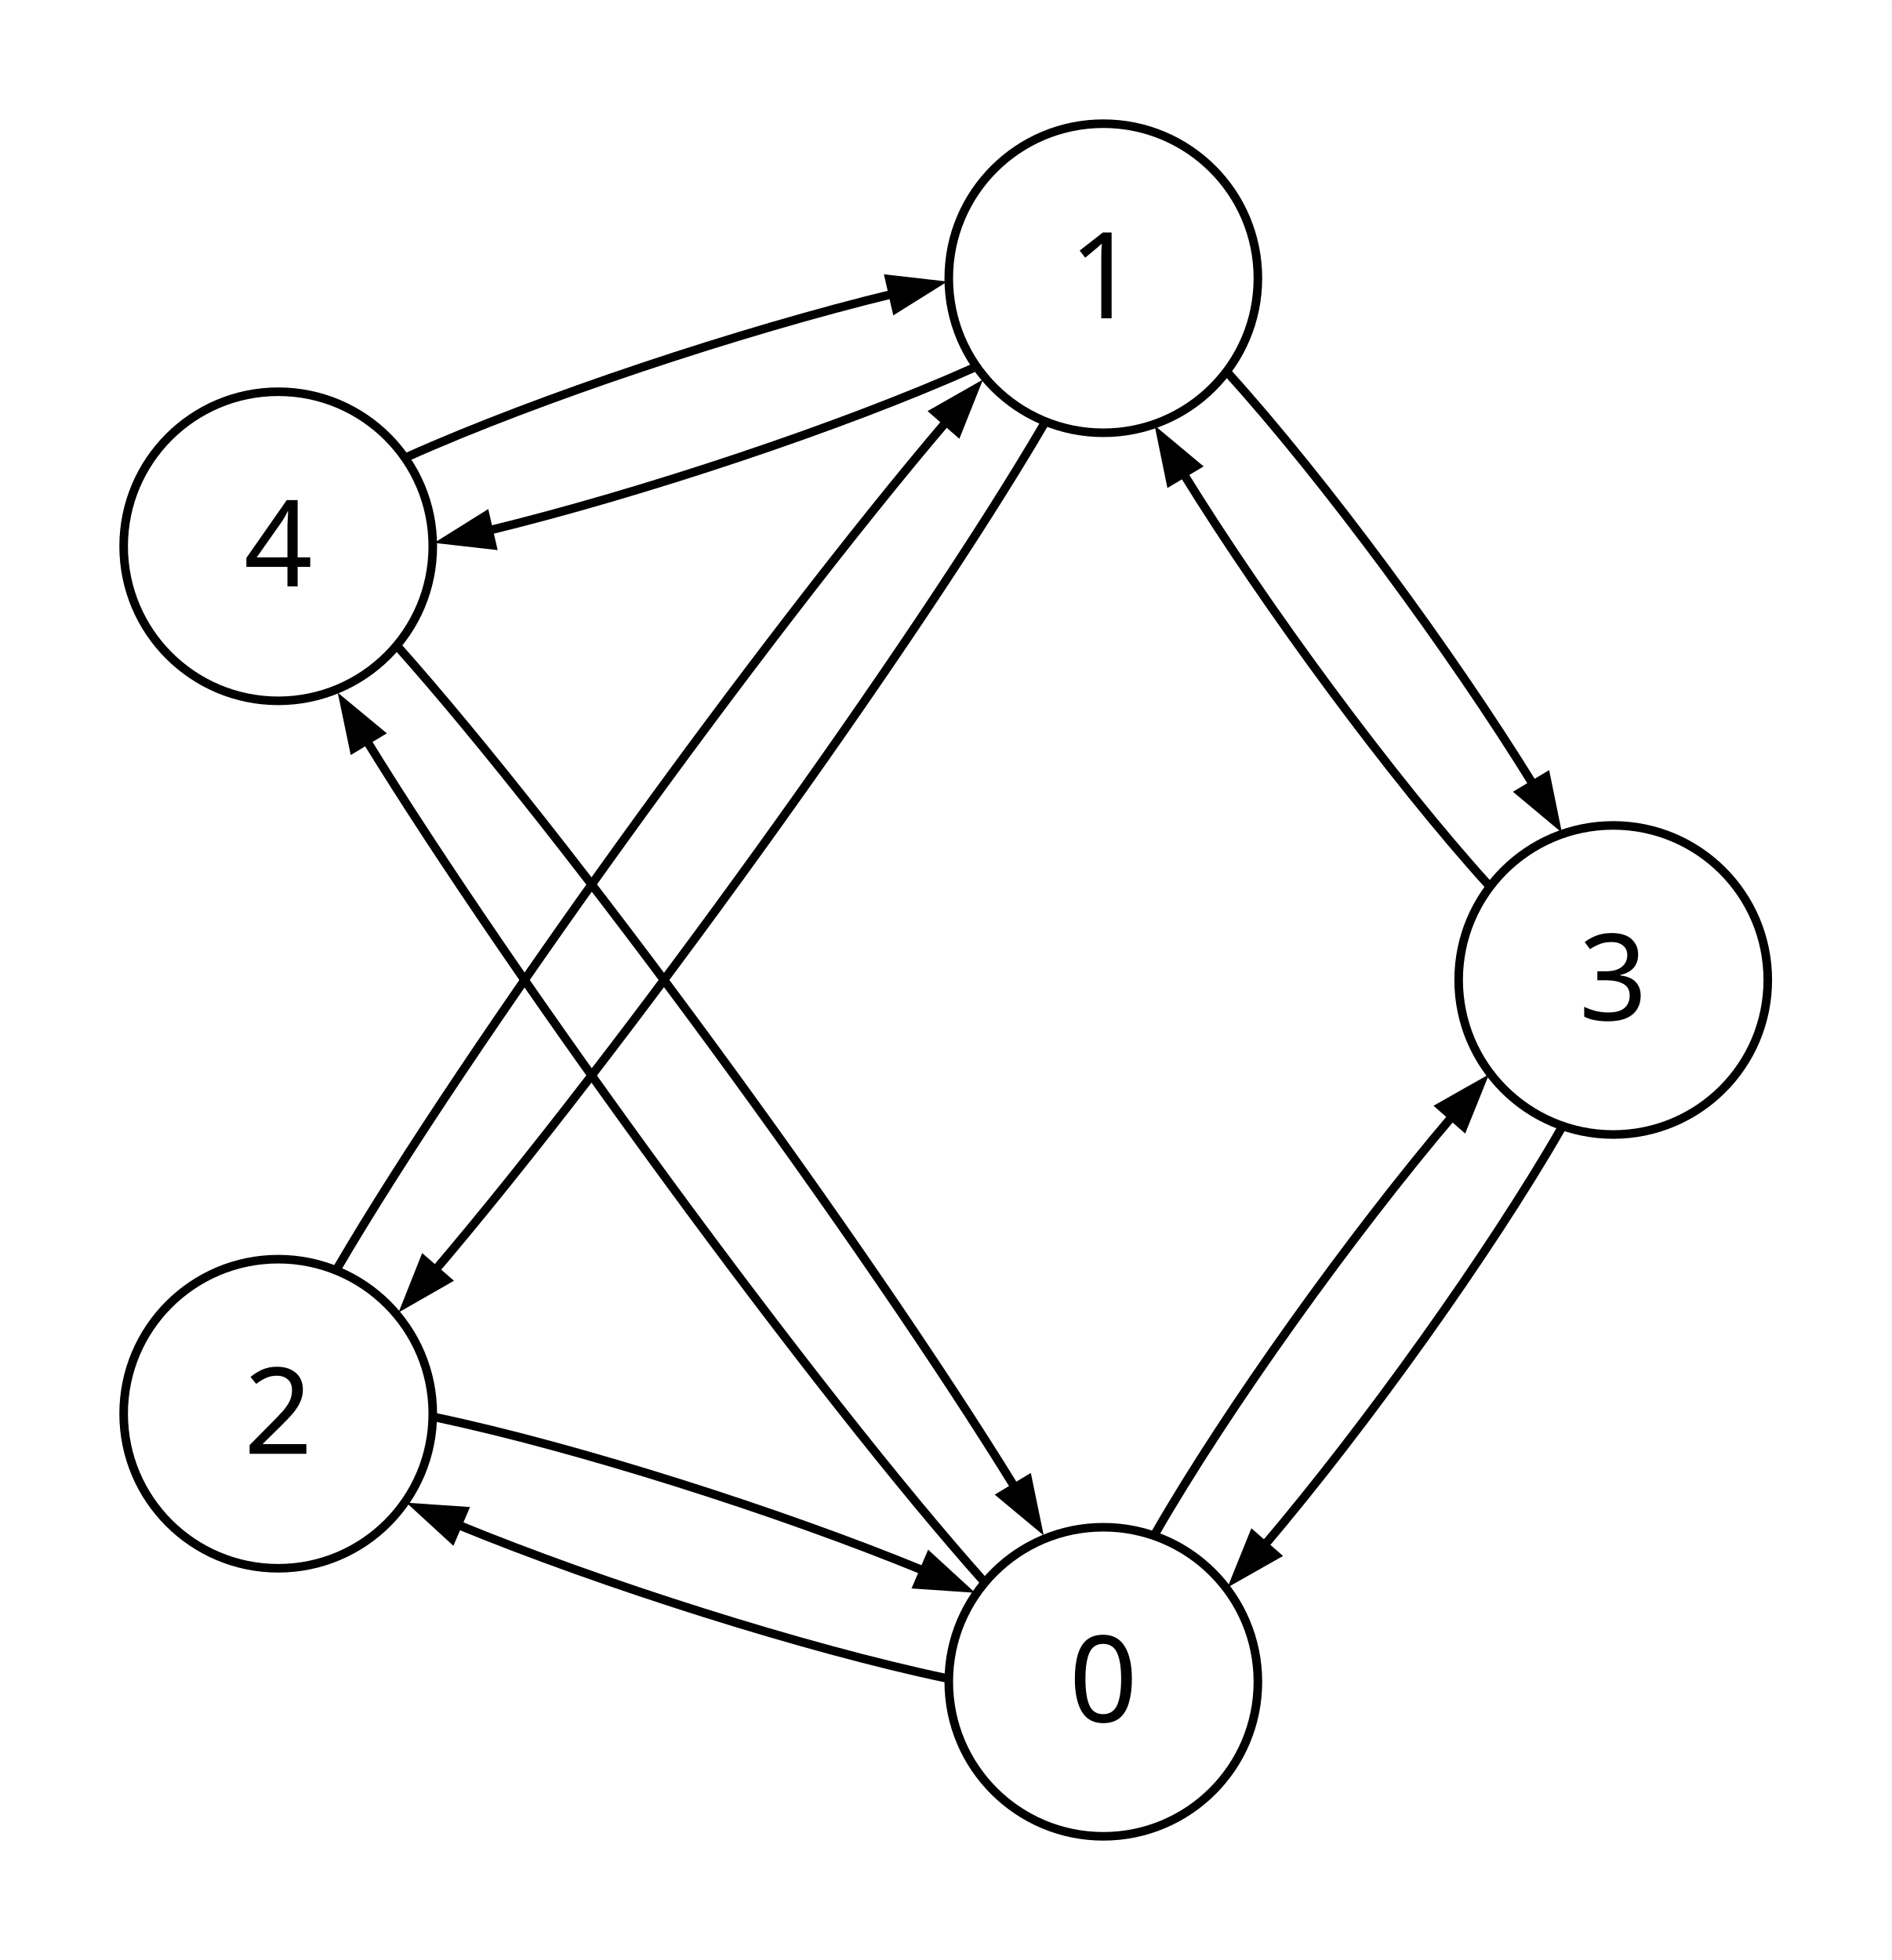
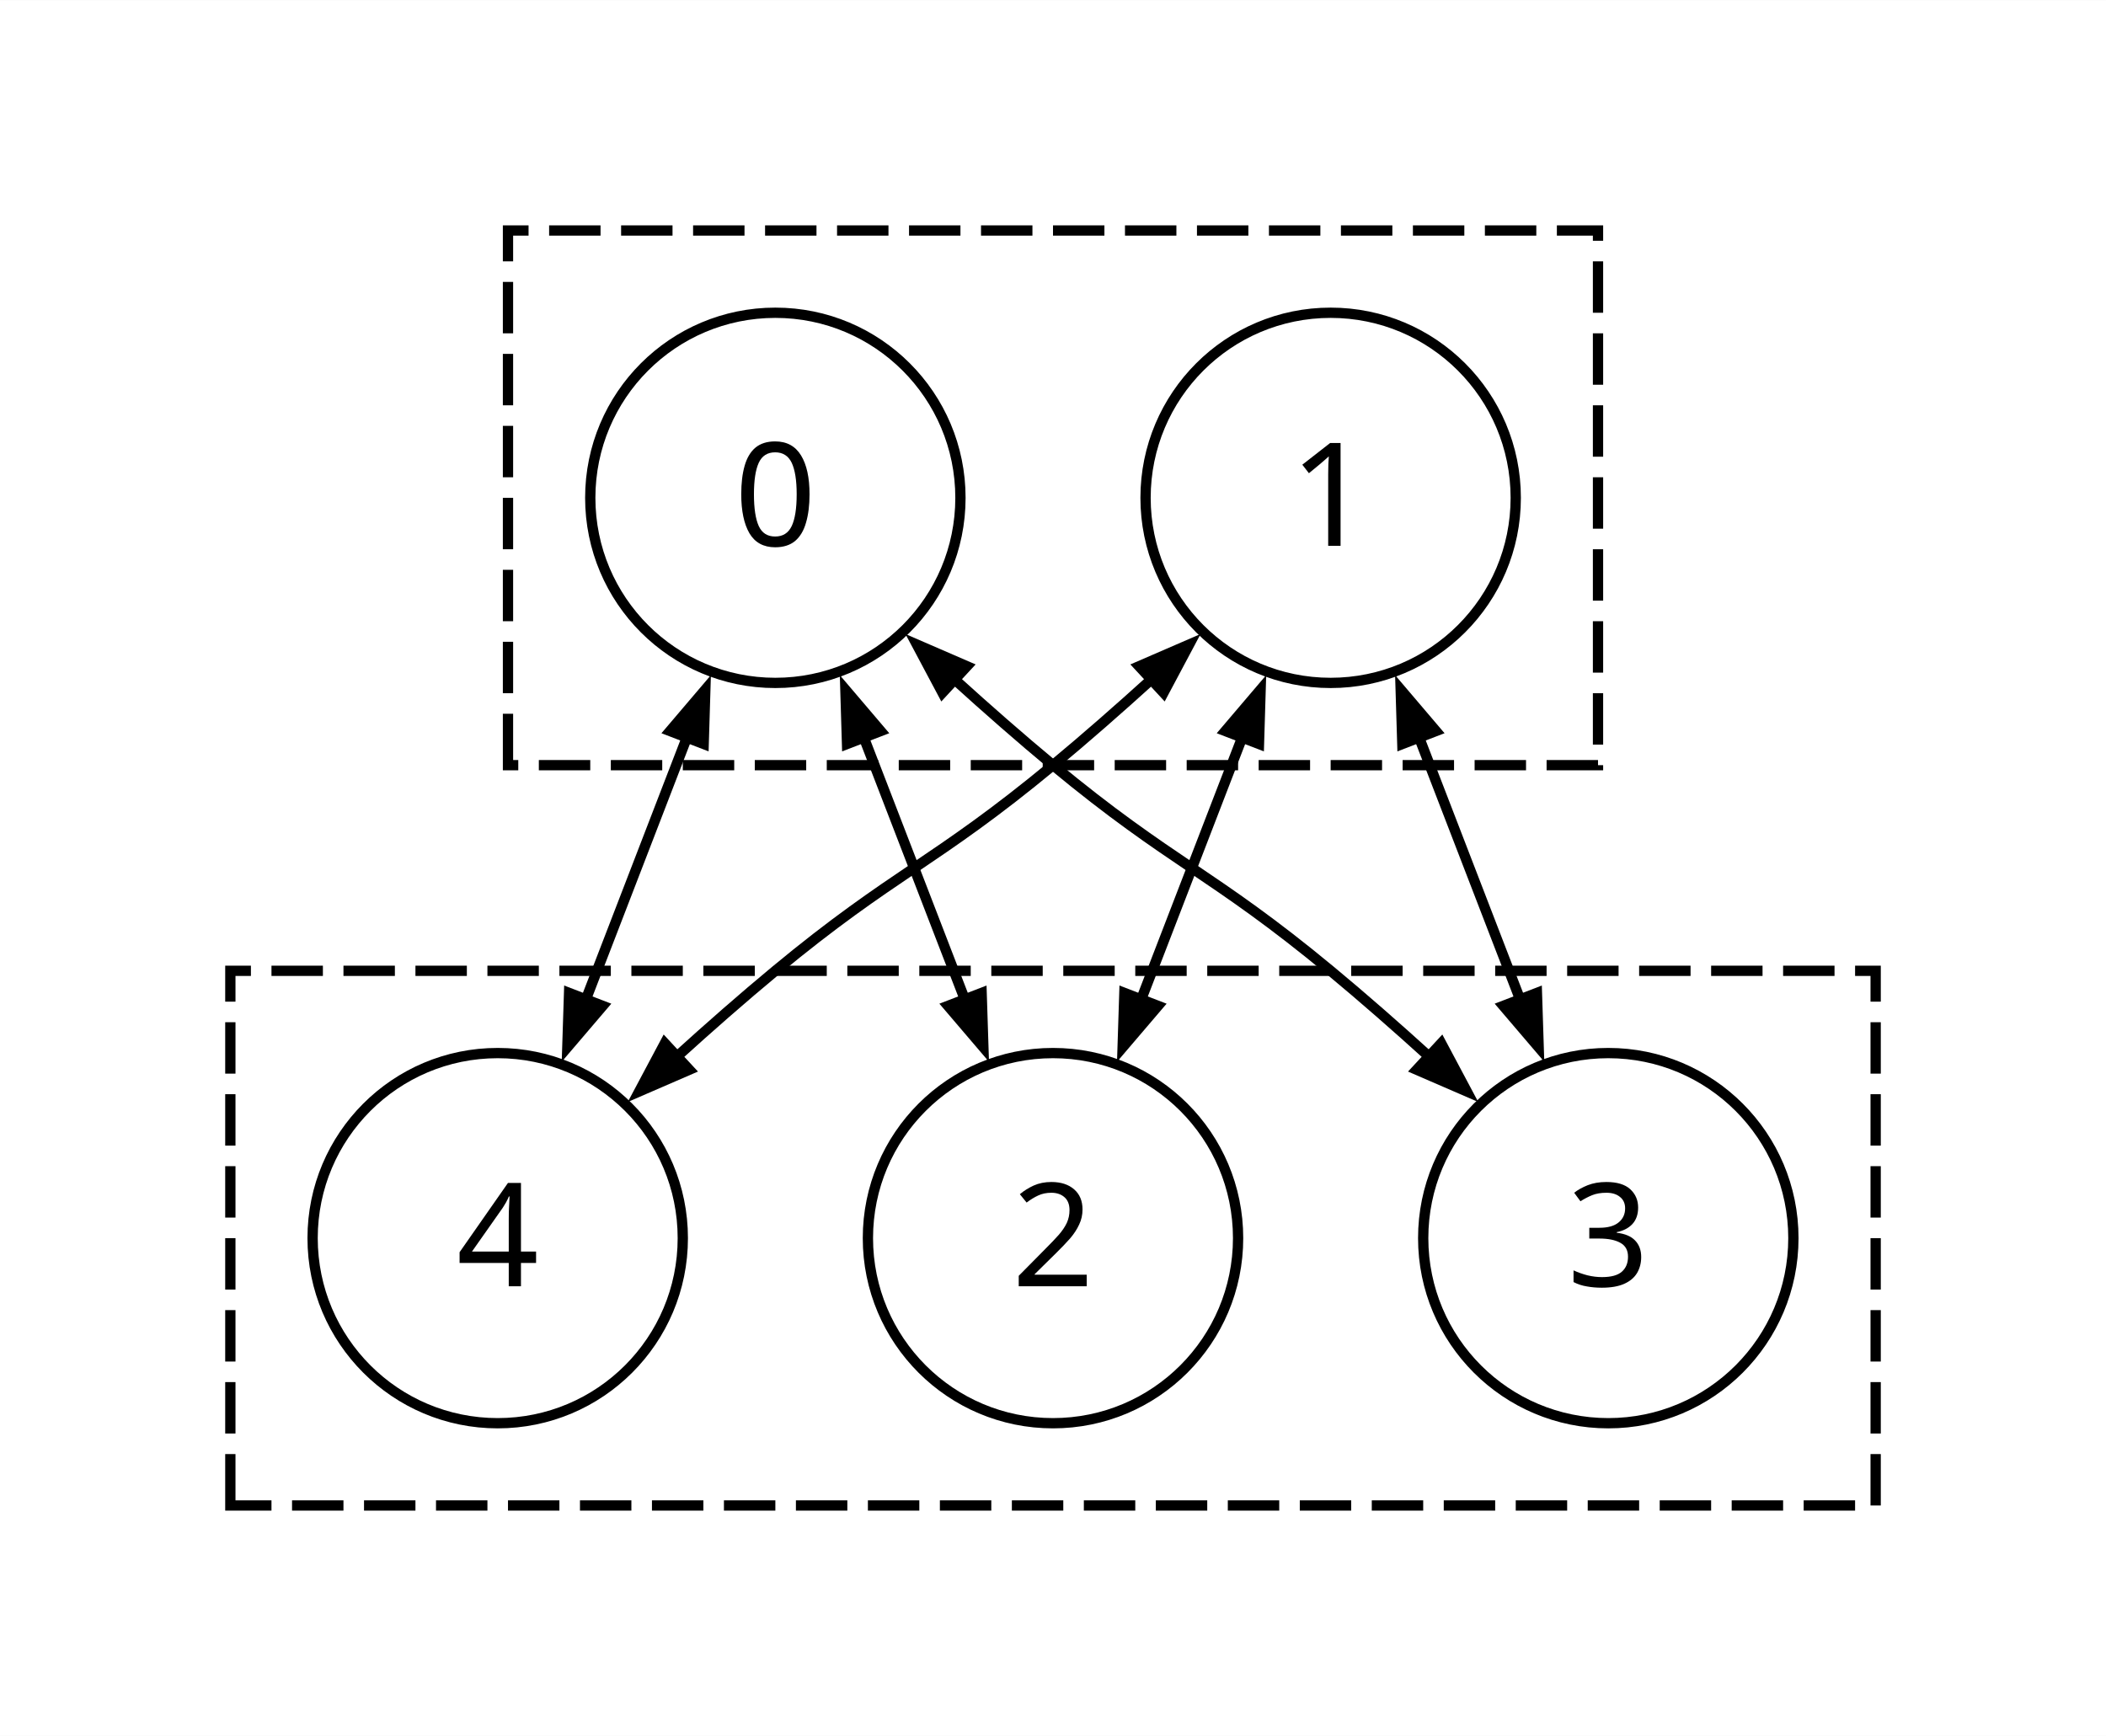
- <svg xmlns="http://www.w3.org/2000/svg" width="220pt" height="228pt" viewBox="0.00 0.00 220.27 228.27">
-   <g id="graph0" class="graph" transform="scale(1 1) rotate(0) translate(14.4 213.87)">
-     <polygon fill="white" stroke="none" points="-14.4,14.4 -14.4,-213.87 205.87,-213.87 205.87,14.4 -14.4,14.4" />
+ <svg xmlns="http://www.w3.org/2000/svg" width="205pt" height="169pt" viewBox="0.00 0.00 204.80 168.80">
+   <g id="graph0" class="graph" transform="scale(1 1) rotate(0) translate(14.4 154.4)">
+     <polygon fill="white" stroke="none" points="-14.4,14.4 -14.4,-154.4 190.4,-154.4 190.4,14.4 -14.4,14.4" />
+     <g id="clust1" class="cluster">
+       <polygon fill="none" stroke="black" stroke-dasharray="5,2" points="35,-80 35,-132 141,-132 141,-80 35,-80" />
+     </g>
+     <g id="clust2" class="cluster">
+       <polygon fill="none" stroke="black" stroke-dasharray="5,2" points="8,-8 8,-60 168,-60 168,-8 8,-8" />
+     </g>
    <g id="node1" class="node">
-       <ellipse fill="none" stroke="black" cx="114.09" cy="-18" rx="18" ry="18" />
-       <text text-anchor="middle" x="114.09" y="-13.32" font-family="Operator Mono" font-size="14.00">0</text>
+       <ellipse fill="none" stroke="black" cx="61" cy="-106" rx="18" ry="18" />
+       <text text-anchor="middle" x="61" y="-101.33" font-family="Operator Mono" font-size="14.00">0</text>
    </g>
    <g id="node3" class="node">
-       <ellipse fill="none" stroke="black" cx="18" cy="-49.22" rx="18" ry="18" />
-       <text text-anchor="middle" x="18" y="-44.55" font-family="Operator Mono" font-size="14.00">2</text>
+       <ellipse fill="none" stroke="black" cx="88" cy="-34" rx="18" ry="18" />
+       <text text-anchor="middle" x="88" y="-29.32" font-family="Operator Mono" font-size="14.00">2</text>
    </g>
    <g id="edge1" class="edge">
-       <path fill="none" stroke="black" d="M95.72,-18.43C79.47,-21.85 55.8,-29.35 38.84,-36.32" />
-       <polygon fill="black" stroke="black" points="38.22,-34.68 34.32,-38.26 39.6,-37.9 38.22,-34.68" />
+       <path fill="none" stroke="black" d="M69.51,-82.93C72.68,-74.72 76.27,-65.41 79.44,-57.18" />
+       <polygon fill="black" stroke="black" points="67.97,-82.06 67.81,-87.35 71.24,-83.32 67.97,-82.06" />
+       <polygon fill="black" stroke="black" points="81.06,-57.85 81.23,-52.56 77.79,-56.59 81.06,-57.85" />
    </g>
    <g id="node4" class="node">
-       <ellipse fill="none" stroke="black" cx="173.47" cy="-99.74" rx="18" ry="18" />
-       <text text-anchor="middle" x="173.47" y="-95.06" font-family="Operator Mono" font-size="14.00">3</text>
+       <ellipse fill="none" stroke="black" cx="142" cy="-34" rx="18" ry="18" />
+       <text text-anchor="middle" x="142" y="-29.32" font-family="Operator Mono" font-size="14.00">3</text>
+     </g>
+     <g id="edge3" class="edge">
+       <path fill="none" stroke="black" d="M78.42,-88.35C81.56,-85.5 84.84,-82.62 88,-80 99.5,-70.47 103.5,-69.53 115,-60 118.16,-57.38 121.44,-54.5 124.58,-51.65" />
+       <polygon fill="black" stroke="black" points="77.25,-87.05 74.76,-91.73 79.63,-89.62 77.25,-87.05" />
+       <polygon fill="black" stroke="black" points="125.75,-52.95 128.24,-48.27 123.37,-50.38 125.75,-52.95" />
+     </g>
+     <g id="node5" class="node">
+       <ellipse fill="none" stroke="black" cx="34" cy="-34" rx="18" ry="18" />
+       <text text-anchor="middle" x="34" y="-29.32" font-family="Operator Mono" font-size="14.00">4</text>
+     </g>
+     <g id="edge5" class="edge">
+       <path fill="none" stroke="black" d="M52.49,-82.93C49.32,-74.72 45.73,-65.41 42.56,-57.18" />
+       <polygon fill="black" stroke="black" points="50.76,-83.32 54.19,-87.35 54.03,-82.06 50.76,-83.32" />
+       <polygon fill="black" stroke="black" points="44.21,-56.59 40.77,-52.56 40.94,-57.85 44.21,-56.59" />
+     </g>
+     <g id="node2" class="node">
+       <ellipse fill="none" stroke="black" cx="115" cy="-106" rx="18" ry="18" />
+       <text text-anchor="middle" x="115" y="-101.33" font-family="Operator Mono" font-size="14.00">1</text>
    </g>
    <g id="edge2" class="edge">
-       <path fill="none" stroke="black" d="M120.17,-35.33C128.45,-49.73 142.89,-69.93 154.76,-83.9" />
-       <polygon fill="black" stroke="black" points="153.4,-85 158.01,-87.61 156.03,-82.69 153.4,-85" />
-     </g>
-     <g id="node5" class="node">
-       <ellipse fill="none" stroke="black" cx="18" cy="-150.25" rx="18" ry="18" />
-       <text text-anchor="middle" x="18" y="-145.58" font-family="Operator Mono" font-size="14.00">4</text>
-     </g>
-     <g id="edge3" class="edge">
-       <path fill="none" stroke="black" d="M100.27,-29.58C80.62,-51.58 45.68,-99.35 28.19,-127.79" />
-       <polygon fill="black" stroke="black" points="26.79,-126.73 25.71,-131.91 29.79,-128.53 26.79,-126.73" />
-     </g>
-     <g id="node2" class="node">
-       <ellipse fill="none" stroke="black" cx="114.09" cy="-181.47" rx="18" ry="18" />
-       <text text-anchor="middle" x="114.09" y="-176.8" font-family="Operator Mono" font-size="14.00">1</text>
+       <path fill="none" stroke="black" d="M106.49,-82.93C103.32,-74.72 99.73,-65.41 96.56,-57.18" />
+       <polygon fill="black" stroke="black" points="104.76,-83.32 108.19,-87.35 108.03,-82.06 104.76,-83.32" />
+       <polygon fill="black" stroke="black" points="98.21,-56.59 94.77,-52.56 94.94,-57.85 98.21,-56.59" />
    </g>
    <g id="edge4" class="edge">
-       <path fill="none" stroke="black" d="M107.18,-164.48C92.23,-138.91 57.71,-91.08 36.14,-65.77" />
-       <polygon fill="black" stroke="black" points="37.61,-64.79 33.01,-62.16 34.97,-67.09 37.61,-64.79" />
-     </g>
-     <g id="edge5" class="edge">
-       <path fill="none" stroke="black" d="M128.69,-170.33C139.83,-158.01 154.58,-138.03 164.2,-122.42" />
-       <polygon fill="black" stroke="black" points="165.66,-123.39 166.72,-118.19 162.65,-121.59 165.66,-123.39" />
+       <path fill="none" stroke="black" d="M123.51,-82.93C126.68,-74.72 130.27,-65.41 133.44,-57.18" />
+       <polygon fill="black" stroke="black" points="121.97,-82.06 121.81,-87.35 125.24,-83.32 121.97,-82.06" />
+       <polygon fill="black" stroke="black" points="135.06,-57.85 135.23,-52.56 131.79,-56.59 135.06,-57.85" />
    </g>
    <g id="edge6" class="edge">
-       <path fill="none" stroke="black" d="M98.98,-171.03C83.82,-164.24 60.26,-156.39 42.44,-152.07" />
-       <polygon fill="black" stroke="black" points="42.91,-150.38 37.64,-150.98 42.13,-153.79 42.91,-150.38" />
-     </g>
-     <g id="edge7" class="edge">
-       <path fill="none" stroke="black" d="M36.36,-48.79C52.62,-45.37 76.29,-37.87 93.25,-30.9" />
-       <polygon fill="black" stroke="black" points="93.87,-32.54 97.77,-28.96 92.49,-29.32 93.87,-32.54" />
-     </g>
-     <g id="edge8" class="edge">
-       <path fill="none" stroke="black" d="M24.91,-66.21C39.86,-91.79 74.38,-139.61 95.94,-164.92" />
-       <polygon fill="black" stroke="black" points="94.48,-165.91 99.08,-168.53 97.12,-163.61 94.48,-165.91" />
-     </g>
-     <g id="edge9" class="edge">
-       <path fill="none" stroke="black" d="M167.39,-82.4C159.11,-68 144.67,-47.81 132.8,-33.83" />
-       <polygon fill="black" stroke="black" points="134.16,-32.74 129.55,-30.13 131.53,-35.04 134.16,-32.74" />
-     </g>
-     <g id="edge10" class="edge">
-       <path fill="none" stroke="black" d="M158.87,-110.88C147.73,-123.2 132.98,-143.18 123.37,-158.79" />
-       <polygon fill="black" stroke="black" points="121.9,-157.83 120.84,-163.02 124.91,-159.62 121.9,-157.83" />
-     </g>
-     <g id="edge11" class="edge">
-       <path fill="none" stroke="black" d="M31.82,-138.67C51.46,-116.67 86.41,-68.91 103.9,-40.46" />
-       <polygon fill="black" stroke="black" points="105.3,-41.53 106.37,-36.34 102.3,-39.73 105.3,-41.53" />
-     </g>
-     <g id="edge12" class="edge">
-       <path fill="none" stroke="black" d="M33.11,-160.7C48.27,-167.49 71.83,-175.34 89.64,-179.66" />
-       <polygon fill="black" stroke="black" points="89.18,-181.35 94.45,-180.75 89.96,-177.94 89.18,-181.35" />
+       <path fill="none" stroke="black" d="M97.58,-88.35C94.44,-85.5 91.16,-82.62 88,-80 76.5,-70.47 72.5,-69.53 61,-60 57.84,-57.38 54.56,-54.5 51.42,-51.65" />
+       <polygon fill="black" stroke="black" points="96.37,-89.62 101.24,-91.73 98.75,-87.05 96.37,-89.62" />
+       <polygon fill="black" stroke="black" points="52.63,-50.38 47.76,-48.27 50.25,-52.95 52.63,-50.38" />
    </g>
  </g>
</svg>
